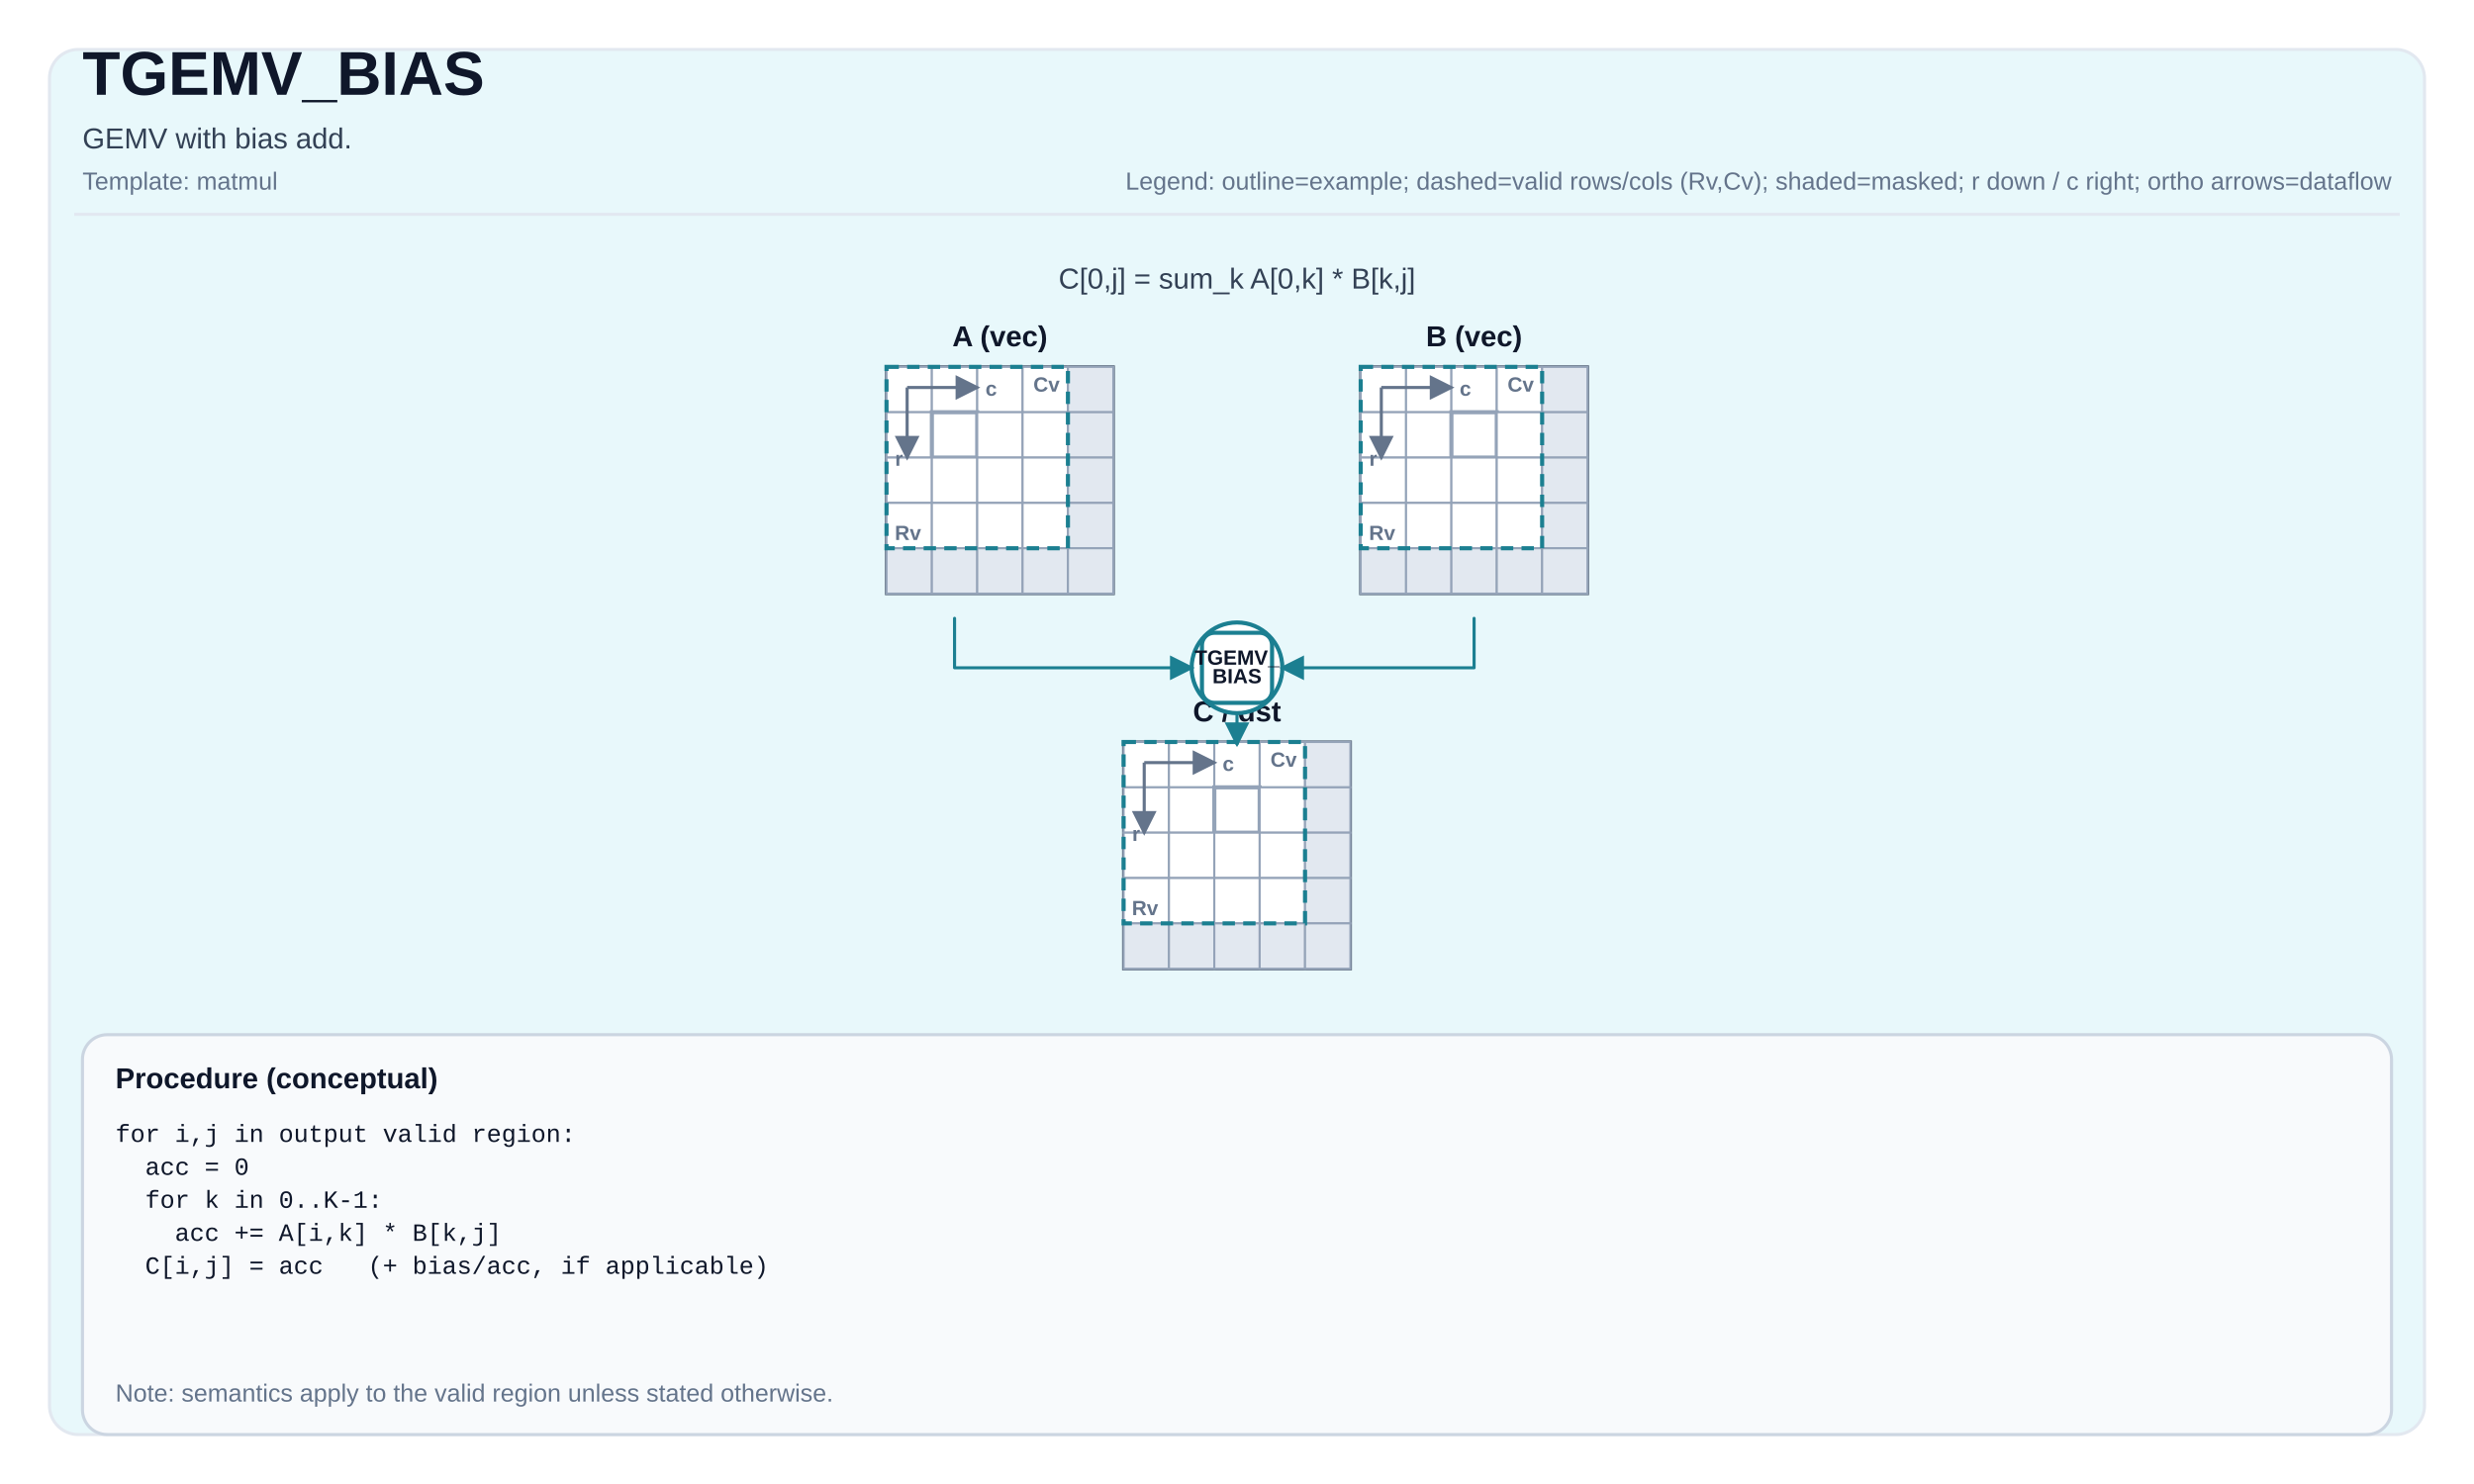
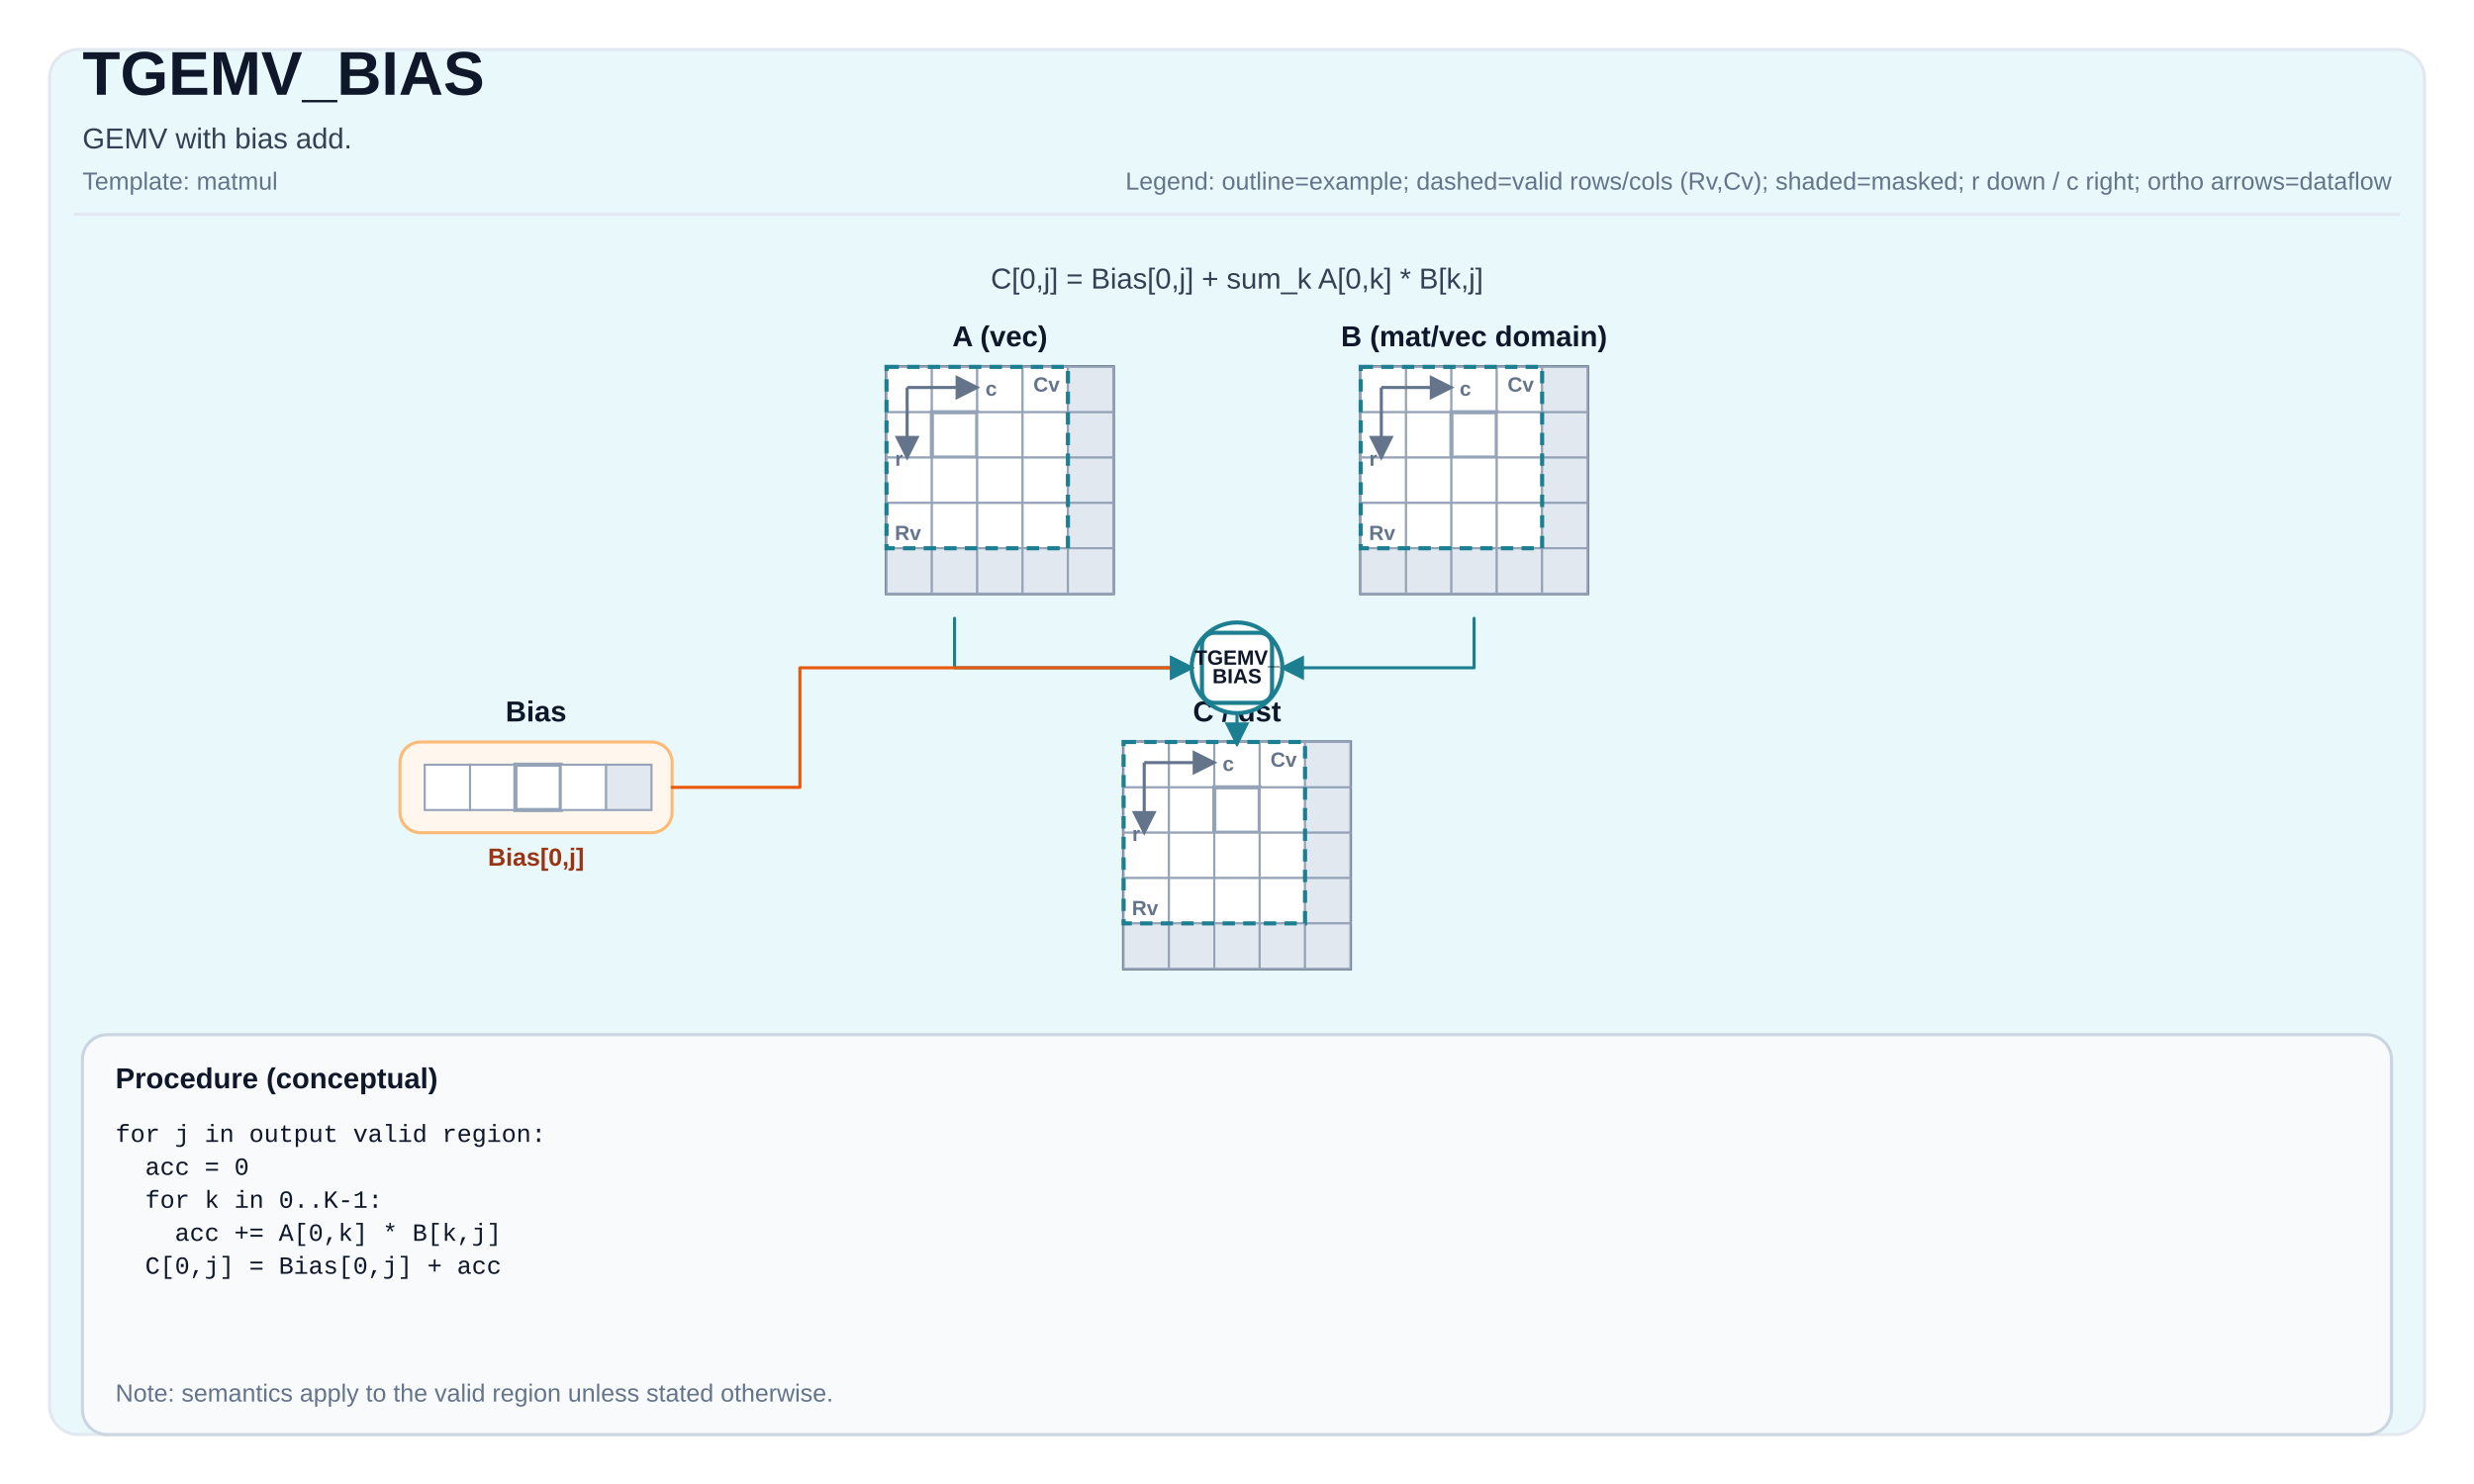
<svg xmlns="http://www.w3.org/2000/svg" width="1200" height="720" viewBox="0 0 1200 720" role="img" aria-label="TGEMV_BIAS tile operation diagram">
  <defs>
    <marker id="arrow" markerWidth="8" markerHeight="8" refX="7" refY="4" orient="auto">
      <path d="M0,0 L0,8 L8,4 z" fill="#1B7F91" />
    </marker>
    <marker id="axisArrow" markerWidth="8" markerHeight="8" refX="7" refY="4" orient="auto">
      <path d="M0,0 L0,8 L8,4 z" fill="#64748b" />
    </marker>
  </defs>
  <style>
svg { font-family: Arial, Helvetica, sans-serif; }
.title { font-size: 30px; font-weight: 700; fill: #0f172a; }
.subtitle { font-size: 14px; fill: #334155; }
.meta { font-size: 12px; fill: #64748b; }
.frame { fill: white; }
.panel { fill: #E8F8FB; stroke: #e2e8f0; stroke-width: 1.5; rx: 14; }
.tileLabel { font-size: 14px; font-weight: 700; fill: #0f172a; }
.tileBorder { fill: none; stroke: #475569; stroke-width: 1.5; }
.cell { fill: #ffffff; stroke: #94a3b8; stroke-width: 1; }
.cellMasked { fill: #e2e8f0; }
.cellHL { stroke-width: 2; }
- .cellText { font-family: ui-monospace, SFMono-Regular, Menlo, Monaco, Consolas, 'Liberation Mono', 'Courier New', monospace; font-size: 10px; fill: #0f172a; }
.arrow { stroke-width: 1.5; fill: none; stroke-linejoin: round; stroke-linecap: round; }
.axisLine { stroke: #64748b; stroke-width: 1.5; fill: none; }
.axisText { font-size: 10px; fill: #64748b; font-weight: 700; }
.opCircle { fill: #ffffff; stroke-width: 2; }
.opRect { fill: #ffffff; stroke-width: 2; }
.opText { font-size: 10px; font-weight: 800; fill: #0f172a; }
.procBox { fill: #f8fafc; stroke: #cbd5e1; stroke-width: 1.5; rx: 12; }
.procTitle { font-size: 14px; font-weight: 700; fill: #0f172a; }
.procText { font-family: ui-monospace, SFMono-Regular, Menlo, Monaco, Consolas, 'Liberation Mono', 'Courier New', monospace; font-size: 12px; fill: #0f172a; }
- .smallLabel { font-size: 12px; fill: #334155; }
- .scalarBox { fill: #ffffff; stroke: #cbd5e1; stroke-width: 1.5; }
- .scalarValue { font-size: 16px; font-weight: 700; }
.validBox { fill: none; stroke-width: 2; stroke-dasharray: 6 4; }
+ .biasPanel { fill: #FFF7ED; stroke: #fdba74; stroke-width: 1.5; rx: 10; }
+ .biasText { font-size: 12px; fill: #9a3412; font-weight: 700; }
</style>
  <rect x="0" y="0" width="1200" height="720" class="frame" />
  <rect x="24" y="24" width="1152" height="672" class="panel" />
  <text x="40" y="46" class="title">TGEMV_BIAS</text>
  <text x="40" y="72" class="subtitle">GEMV with bias add.</text>
  <text x="40" y="92" class="meta">Template: matmul</text>
  <text x="1160" y="92" class="meta" text-anchor="end">Legend: outline=example; dashed=valid rows/cols (Rv,Cv); shaded=masked; r down / c right; ortho arrows=dataflow</text>
  <line x1="36" y1="104" x2="1164" y2="104" stroke="#e2e8f0" stroke-width="1.5" />
  <text x="485" y="168" class="tileLabel" text-anchor="middle">A (vec)</text>
  <rect x="430" y="178" width="110" height="110" class="tileBorder" />
  <rect x="430" y="178" width="22" height="22" class="cell" />
  <rect x="452" y="178" width="22" height="22" class="cell" />
  <rect x="474" y="178" width="22" height="22" class="cell" />
  <rect x="496" y="178" width="22" height="22" class="cell" />
  <rect x="518" y="178" width="22" height="22" class="cell cellMasked" />
  <rect x="430" y="200" width="22" height="22" class="cell" />
  <rect x="452" y="200" width="22" height="22" class="cell cellHL" stroke="#1B7F91" />
  <rect x="474" y="200" width="22" height="22" class="cell" />
  <rect x="496" y="200" width="22" height="22" class="cell" />
  <rect x="518" y="200" width="22" height="22" class="cell cellMasked" />
  <rect x="430" y="222" width="22" height="22" class="cell" />
  <rect x="452" y="222" width="22" height="22" class="cell" />
  <rect x="474" y="222" width="22" height="22" class="cell" />
  <rect x="496" y="222" width="22" height="22" class="cell" />
  <rect x="518" y="222" width="22" height="22" class="cell cellMasked" />
  <rect x="430" y="244" width="22" height="22" class="cell" />
  <rect x="452" y="244" width="22" height="22" class="cell" />
  <rect x="474" y="244" width="22" height="22" class="cell" />
  <rect x="496" y="244" width="22" height="22" class="cell" />
  <rect x="518" y="244" width="22" height="22" class="cell cellMasked" />
  <rect x="430" y="266" width="22" height="22" class="cell cellMasked" />
  <rect x="452" y="266" width="22" height="22" class="cell cellMasked" />
  <rect x="474" y="266" width="22" height="22" class="cell cellMasked" />
  <rect x="496" y="266" width="22" height="22" class="cell cellMasked" />
  <rect x="518" y="266" width="22" height="22" class="cell cellMasked" />
  <rect x="430" y="178" width="88" height="88" class="validBox" stroke="#1B7F91" />
  <text x="434" y="262" class="axisText">Rv</text>
  <text x="514" y="190" class="axisText" text-anchor="end">Cv</text>
  <path d="M 440 188 L 474 188" class="axisLine" marker-end="url(#axisArrow)" />
  <path d="M 440 188 L 440 222" class="axisLine" marker-end="url(#axisArrow)" />
  <text x="478" y="192" class="axisText">c</text>
  <text x="438" y="226" class="axisText" text-anchor="end">r</text>
-   <text x="715" y="168" class="tileLabel" text-anchor="middle">B (vec)</text>
+   <text x="715" y="168" class="tileLabel" text-anchor="middle">B (mat/vec domain)</text>
  <rect x="660" y="178" width="110" height="110" class="tileBorder" />
  <rect x="660" y="178" width="22" height="22" class="cell" />
  <rect x="682" y="178" width="22" height="22" class="cell" />
  <rect x="704" y="178" width="22" height="22" class="cell" />
  <rect x="726" y="178" width="22" height="22" class="cell" />
  <rect x="748" y="178" width="22" height="22" class="cell cellMasked" />
  <rect x="660" y="200" width="22" height="22" class="cell" />
  <rect x="682" y="200" width="22" height="22" class="cell" />
  <rect x="704" y="200" width="22" height="22" class="cell cellHL" stroke="#1B7F91" />
  <rect x="726" y="200" width="22" height="22" class="cell" />
  <rect x="748" y="200" width="22" height="22" class="cell cellMasked" />
  <rect x="660" y="222" width="22" height="22" class="cell" />
  <rect x="682" y="222" width="22" height="22" class="cell" />
  <rect x="704" y="222" width="22" height="22" class="cell" />
  <rect x="726" y="222" width="22" height="22" class="cell" />
  <rect x="748" y="222" width="22" height="22" class="cell cellMasked" />
  <rect x="660" y="244" width="22" height="22" class="cell" />
  <rect x="682" y="244" width="22" height="22" class="cell" />
  <rect x="704" y="244" width="22" height="22" class="cell" />
  <rect x="726" y="244" width="22" height="22" class="cell" />
  <rect x="748" y="244" width="22" height="22" class="cell cellMasked" />
  <rect x="660" y="266" width="22" height="22" class="cell cellMasked" />
  <rect x="682" y="266" width="22" height="22" class="cell cellMasked" />
  <rect x="704" y="266" width="22" height="22" class="cell cellMasked" />
  <rect x="726" y="266" width="22" height="22" class="cell cellMasked" />
  <rect x="748" y="266" width="22" height="22" class="cell cellMasked" />
  <rect x="660" y="178" width="88" height="88" class="validBox" stroke="#1B7F91" />
  <text x="664" y="262" class="axisText">Rv</text>
  <text x="744" y="190" class="axisText" text-anchor="end">Cv</text>
  <path d="M 670 188 L 704 188" class="axisLine" marker-end="url(#axisArrow)" />
  <path d="M 670 188 L 670 222" class="axisLine" marker-end="url(#axisArrow)" />
  <text x="708" y="192" class="axisText">c</text>
  <text x="668" y="226" class="axisText" text-anchor="end">r</text>
+   <text x="260" y="350" class="tileLabel" text-anchor="middle">Bias</text>
+   <rect x="194" y="360" width="132" height="44" class="biasPanel" />
+   <rect x="206" y="371" width="22" height="22" class="cell" />
+   <rect x="228" y="371" width="22" height="22" class="cell" />
+   <rect x="250" y="371" width="22" height="22" class="cell cellHL" stroke="#ea580c" />
+   <rect x="272" y="371" width="22" height="22" class="cell" />
+   <rect x="294" y="371" width="22" height="22" class="cell cellMasked" />
+   <text x="260" y="420" class="biasText" text-anchor="middle">Bias[0,j]</text>
  <text x="600" y="350" class="tileLabel" text-anchor="middle">C / dst</text>
  <rect x="545" y="360" width="110" height="110" class="tileBorder" />
  <rect x="545" y="360" width="22" height="22" class="cell" />
  <rect x="567" y="360" width="22" height="22" class="cell" />
  <rect x="589" y="360" width="22" height="22" class="cell" />
  <rect x="611" y="360" width="22" height="22" class="cell" />
  <rect x="633" y="360" width="22" height="22" class="cell cellMasked" />
  <rect x="545" y="382" width="22" height="22" class="cell" />
  <rect x="567" y="382" width="22" height="22" class="cell" />
  <rect x="589" y="382" width="22" height="22" class="cell cellHL" stroke="#1B7F91" />
  <rect x="611" y="382" width="22" height="22" class="cell" />
  <rect x="633" y="382" width="22" height="22" class="cell cellMasked" />
  <rect x="545" y="404" width="22" height="22" class="cell" />
  <rect x="567" y="404" width="22" height="22" class="cell" />
  <rect x="589" y="404" width="22" height="22" class="cell" />
  <rect x="611" y="404" width="22" height="22" class="cell" />
  <rect x="633" y="404" width="22" height="22" class="cell cellMasked" />
  <rect x="545" y="426" width="22" height="22" class="cell" />
  <rect x="567" y="426" width="22" height="22" class="cell" />
  <rect x="589" y="426" width="22" height="22" class="cell" />
  <rect x="611" y="426" width="22" height="22" class="cell" />
  <rect x="633" y="426" width="22" height="22" class="cell cellMasked" />
  <rect x="545" y="448" width="22" height="22" class="cell cellMasked" />
  <rect x="567" y="448" width="22" height="22" class="cell cellMasked" />
  <rect x="589" y="448" width="22" height="22" class="cell cellMasked" />
  <rect x="611" y="448" width="22" height="22" class="cell cellMasked" />
  <rect x="633" y="448" width="22" height="22" class="cell cellMasked" />
  <rect x="545" y="360" width="88" height="88" class="validBox" stroke="#1B7F91" />
  <text x="549" y="444" class="axisText">Rv</text>
  <text x="629" y="372" class="axisText" text-anchor="end">Cv</text>
  <path d="M 555 370 L 589 370" class="axisLine" marker-end="url(#axisArrow)" />
  <path d="M 555 370 L 555 404" class="axisLine" marker-end="url(#axisArrow)" />
  <text x="593" y="374" class="axisText">c</text>
  <text x="553" y="408" class="axisText" text-anchor="end">r</text>
-   <text x="600" y="140" class="subtitle" text-anchor="middle" fill="#1B7F91">C[0,j] = sum_k A[0,k] * B[k,j]</text>
+   <text x="600" y="140" class="subtitle" text-anchor="middle" fill="#1B7F91">C[0,j] = Bias[0,j] + sum_k A[0,k] * B[k,j]</text>
  <circle cx="600" cy="324" r="22" class="opCircle" stroke="#1B7F91" />
  <rect x="583" y="307" width="34" height="34" rx="6" class="opRect" stroke="#1B7F91" />
  <text x="600" y="322.5" class="opText" font-size="8px" text-anchor="middle">TGEMV_</text>
  <text x="600" y="331.5" class="opText" font-size="8px" text-anchor="middle">BIAS</text>
  <path d="M 463 300 L 463 324 L 578 324" class="arrow" stroke="#1B7F91" marker-end="url(#arrow)" />
  <path d="M 715 300 L 715 324 L 622 324" class="arrow" stroke="#1B7F91" marker-end="url(#arrow)" />
+   <path d="M 326 382 L 388 382 L 388 324 L 578 324" class="arrow" stroke="#ea580c" marker-end="url(#arrow)" />
  <path d="M 600 346 L 600 361" class="arrow" stroke="#1B7F91" marker-end="url(#arrow)" />
  <rect x="40" y="502" width="1120" height="194" class="procBox" />
  <text x="56" y="528" class="procTitle">Procedure (conceptual)</text>
  <text x="56" y="554" class="procText" xml:space="preserve">
-     <tspan x="56" dy="0">for i,j in output valid region:</tspan>
+     <tspan x="56" dy="0">for j in output valid region:</tspan>
    <tspan x="56" dy="16">  acc = 0</tspan>
    <tspan x="56" dy="16">  for k in 0..K-1:</tspan>
-     <tspan x="56" dy="16">    acc += A[i,k] * B[k,j]</tspan>
-     <tspan x="56" dy="16">  C[i,j] = acc   (+ bias/acc, if applicable)</tspan>
+     <tspan x="56" dy="16">    acc += A[0,k] * B[k,j]</tspan>
+     <tspan x="56" dy="16">  C[0,j] = Bias[0,j] + acc</tspan>
  </text>
  <text x="56" y="680" class="meta">Note: semantics apply to the valid region unless stated otherwise.</text>
</svg>
